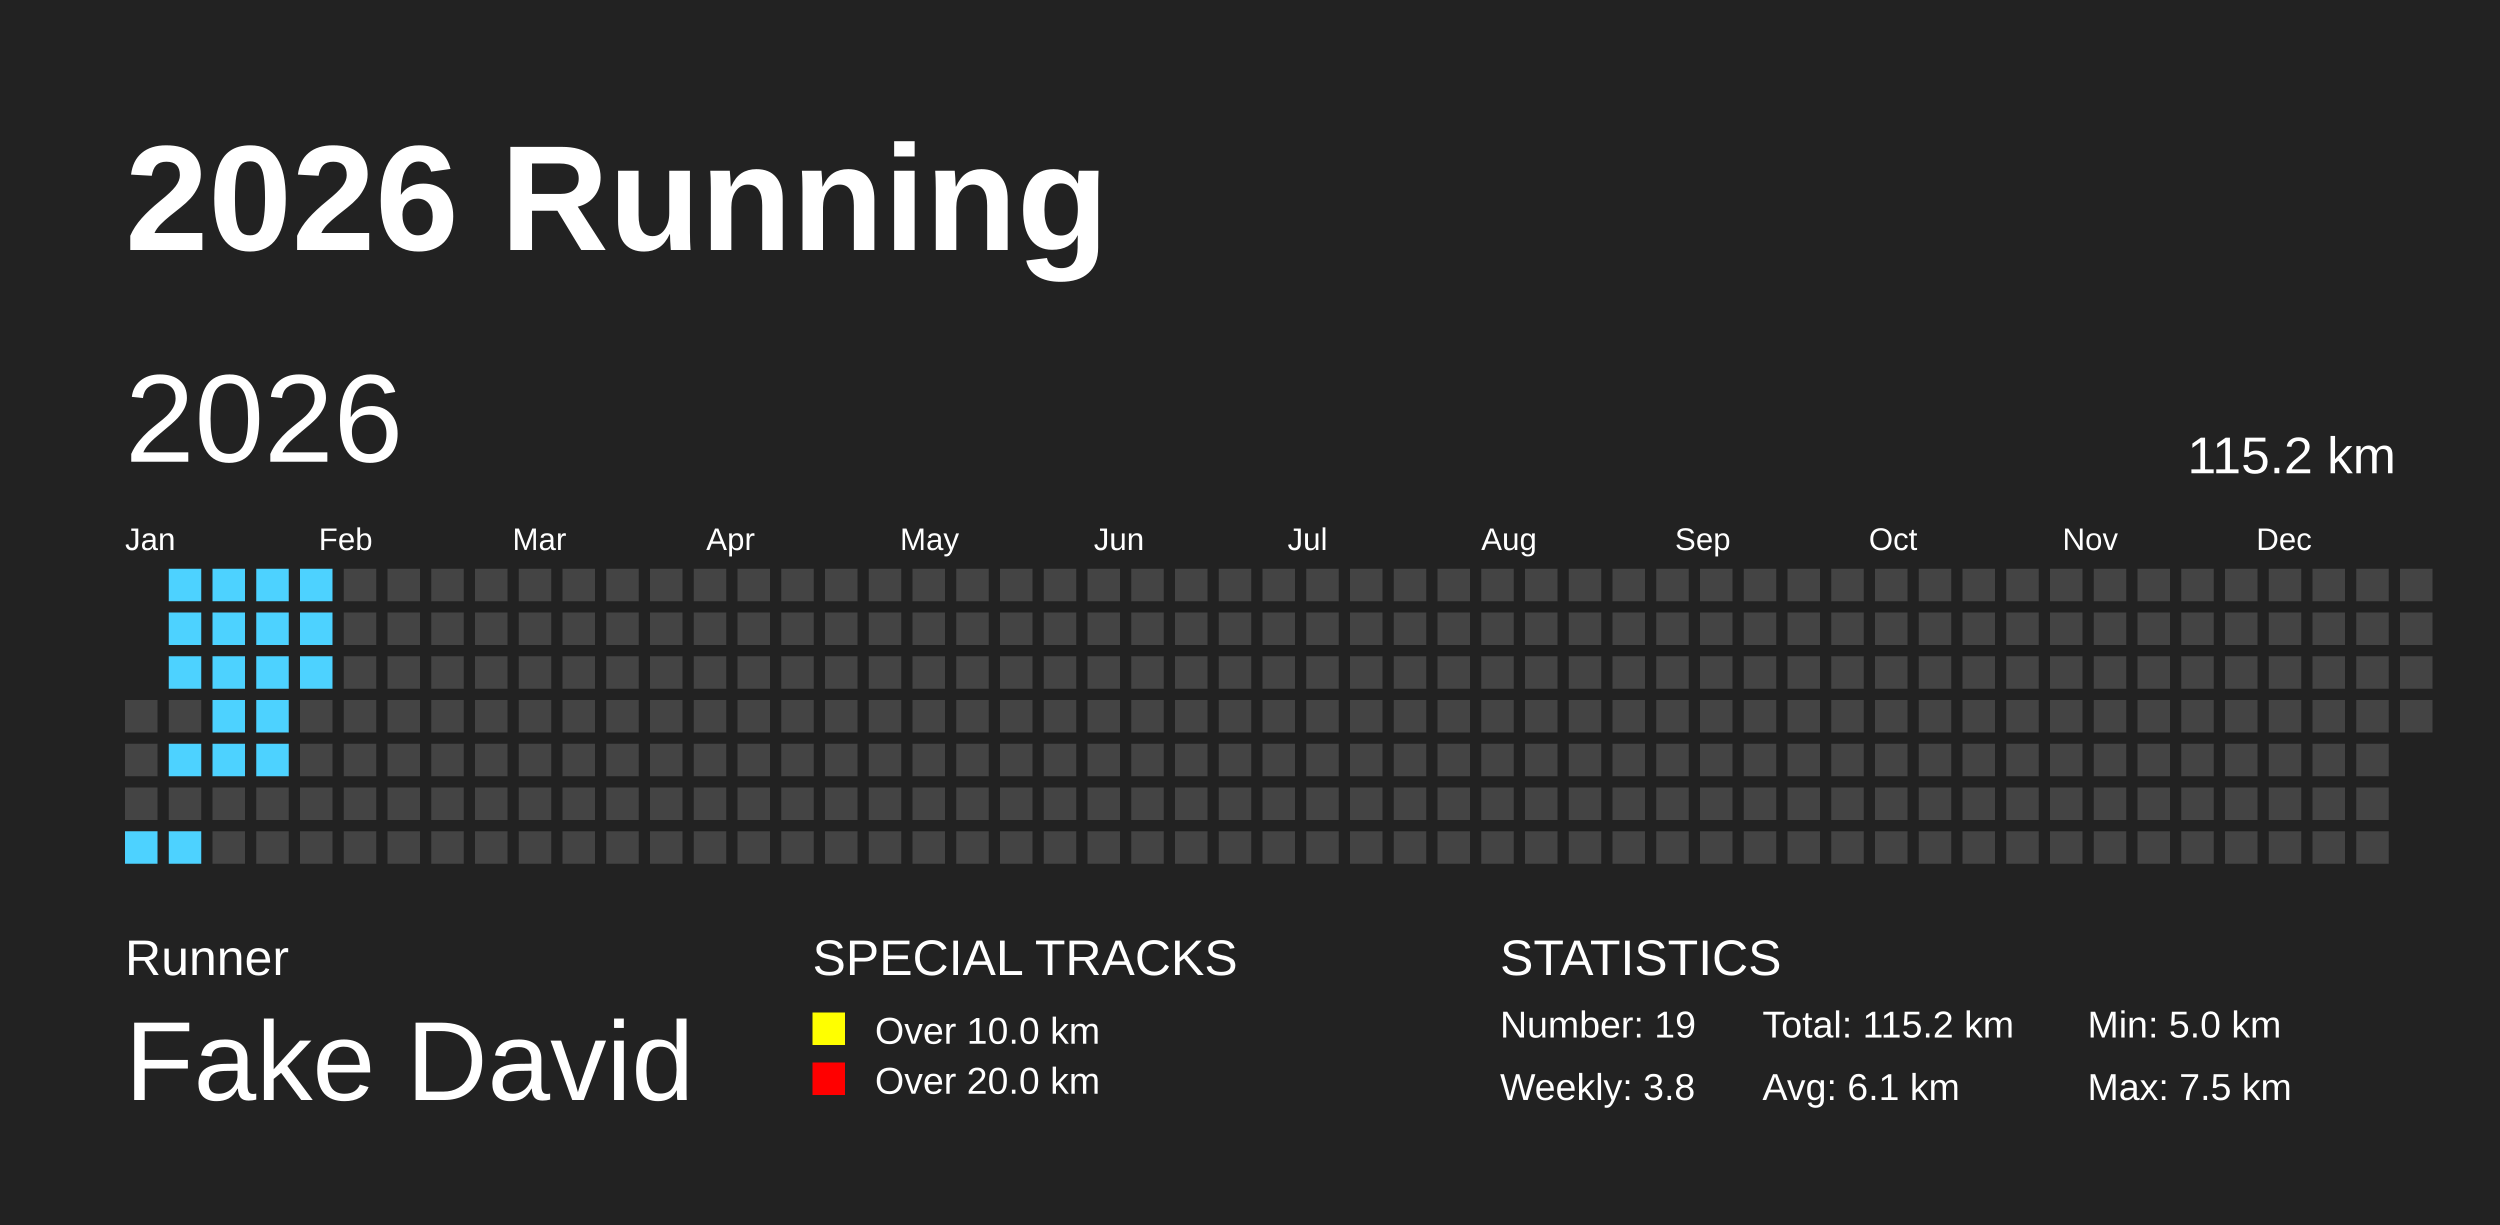
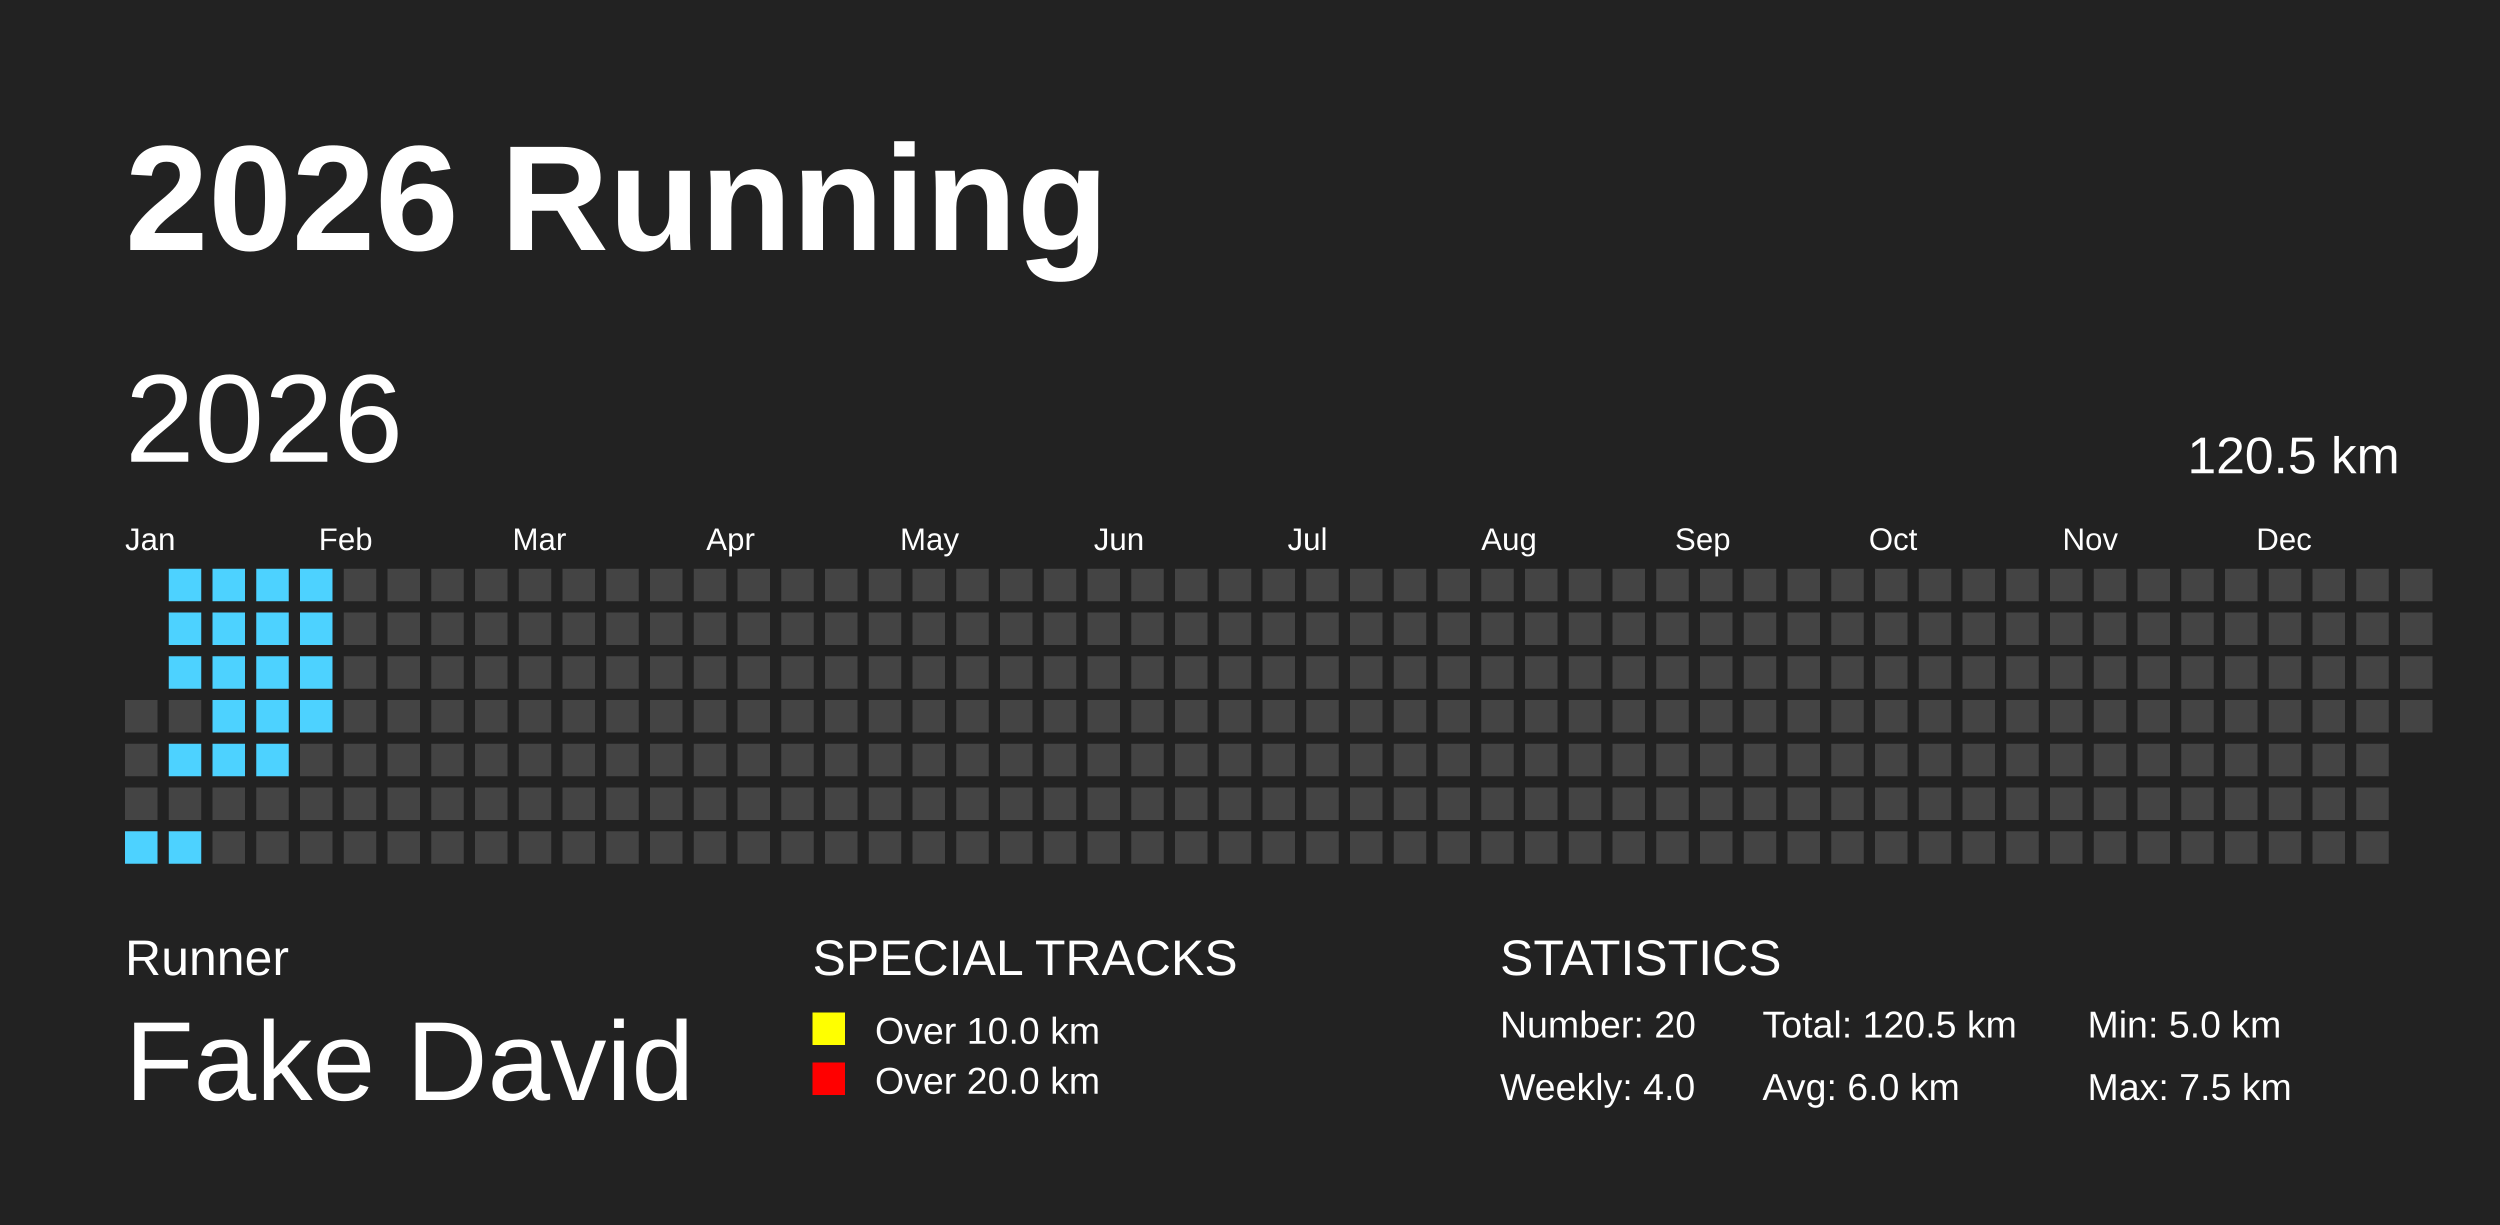
<svg xmlns="http://www.w3.org/2000/svg" baseProfile="full" height="98mm" version="1.1" viewBox="0,0,200,98" width="200mm">
  <defs />
  <rect fill="#222222" height="98" width="200" x="0" y="0" />
  <text fill="#FFFFFF" style="font-size:12px; font-family:Arial; font-weight:bold;" x="10" y="20">2026 Running</text>
  <text fill="#FFFFFF" style="font-size:4px; font-family:Arial" x="10" y="78">Runner</text>
  <text fill="#FFFFFF" style="font-size:9px; font-family:Arial" x="10" y="88">Fake David</text>
  <text fill="#FFFFFF" style="font-size:4px; font-family:Arial" x="65" y="78">SPECIAL TRACKS</text>
  <rect fill="yellow" height="2.6" width="2.6" x="65" y="81" />
  <text fill="#FFFFFF" style="font-size:3px; font-family:Arial" x="70" y="83.5">Over 10.0 km</text>
  <rect fill="red" height="2.6" width="2.6" x="65" y="85" />
  <text fill="#FFFFFF" style="font-size:3px; font-family:Arial" x="70" y="87.5">Over 20.0 km</text>
  <text fill="#FFFFFF" style="font-size:4px; font-family:Arial" x="120" y="78">STATISTICS</text>
-   <text fill="#FFFFFF" style="font-size:3px; font-family:Arial" x="120" y="83">Number: 19</text>
-   <text fill="#FFFFFF" style="font-size:3px; font-family:Arial" x="120" y="88">Weekly: 3.8</text>
-   <text fill="#FFFFFF" style="font-size:3px; font-family:Arial" x="141" y="83">Total: 115.2 km</text>
-   <text fill="#FFFFFF" style="font-size:3px; font-family:Arial" x="141" y="88">Avg: 6.1 km</text>
+   <text fill="#FFFFFF" style="font-size:3px; font-family:Arial" x="120" y="83">Number: 20</text>
+   <text fill="#FFFFFF" style="font-size:3px; font-family:Arial" x="120" y="88">Weekly: 4.0</text>
+   <text fill="#FFFFFF" style="font-size:3px; font-family:Arial" x="141" y="83">Total: 120.5 km</text>
+   <text fill="#FFFFFF" style="font-size:3px; font-family:Arial" x="141" y="88">Avg: 6.0 km</text>
  <text fill="#FFFFFF" style="font-size:3px; font-family:Arial" x="167" y="83">Min: 5.0 km</text>
  <text fill="#FFFFFF" style="font-size:3px; font-family:Arial" x="167" y="88">Max: 7.5 km</text>
  <text dominant-baseline="hanging" fill="#FFFFFF" style="font-size:10.0px; font-family:Arial;" x="10" y="30">2026</text>
-   <text dominant-baseline="hanging" fill="#FFFFFF" style="font-size:4.125px; font-family:Arial;" x="175" y="35">115.2 km</text>
+   <text dominant-baseline="hanging" fill="#FFFFFF" style="font-size:4.125px; font-family:Arial;" x="175" y="35">120.5 km</text>
  <text fill="#FFFFFF" style="font-size:2.5px; font-family:Arial" x="10.0" y="44">Jan</text>
  <text fill="#FFFFFF" style="font-size:2.5px; font-family:Arial" x="25.5" y="44">Feb</text>
  <text fill="#FFFFFF" style="font-size:2.5px; font-family:Arial" x="41.0" y="44">Mar</text>
  <text fill="#FFFFFF" style="font-size:2.5px; font-family:Arial" x="56.5" y="44">Apr</text>
  <text fill="#FFFFFF" style="font-size:2.5px; font-family:Arial" x="72.0" y="44">May</text>
  <text fill="#FFFFFF" style="font-size:2.5px; font-family:Arial" x="87.5" y="44">Jun</text>
  <text fill="#FFFFFF" style="font-size:2.5px; font-family:Arial" x="103.0" y="44">Jul</text>
  <text fill="#FFFFFF" style="font-size:2.5px; font-family:Arial" x="118.5" y="44">Aug</text>
  <text fill="#FFFFFF" style="font-size:2.5px; font-family:Arial" x="134.0" y="44">Sep</text>
  <text fill="#FFFFFF" style="font-size:2.5px; font-family:Arial" x="149.5" y="44">Oct</text>
  <text fill="#FFFFFF" style="font-size:2.5px; font-family:Arial" x="165.0" y="44">Nov</text>
  <text fill="#FFFFFF" style="font-size:2.5px; font-family:Arial" x="180.5" y="44">Dec</text>
  <rect fill="#444444" height="2.6" width="2.6" x="10.0" y="56.0" />
  <rect fill="#444444" height="2.6" width="2.6" x="10.0" y="59.5" />
  <rect fill="#444444" height="2.6" width="2.6" x="10.0" y="63.0" />
  <rect fill="#4DD2FF" height="2.6" width="2.6" x="10.0" y="66.5" />
  <rect fill="#4DD2FF" height="2.6" width="2.6" x="13.5" y="45.5" />
  <rect fill="#4DD2FF" height="2.6" width="2.6" x="13.5" y="49.0" />
  <rect fill="#4DD2FF" height="2.6" width="2.6" x="13.5" y="52.5" />
  <rect fill="#444444" height="2.6" width="2.6" x="13.5" y="56.0" />
  <rect fill="#4DD2FF" height="2.6" width="2.6" x="13.5" y="59.5" />
  <rect fill="#444444" height="2.6" width="2.6" x="13.5" y="63.0" />
  <rect fill="#4DD2FF" height="2.6" width="2.6" x="13.5" y="66.5" />
  <rect fill="#4DD2FF" height="2.6" width="2.6" x="17.0" y="45.5" />
  <rect fill="#4DD2FF" height="2.6" width="2.6" x="17.0" y="49.0" />
  <rect fill="#4DD2FF" height="2.6" width="2.6" x="17.0" y="52.5" />
  <rect fill="#4DD2FF" height="2.6" width="2.6" x="17.0" y="56.0" />
  <rect fill="#4DD2FF" height="2.6" width="2.6" x="17.0" y="59.5" />
  <rect fill="#444444" height="2.6" width="2.6" x="17.0" y="63.0" />
  <rect fill="#444444" height="2.6" width="2.6" x="17.0" y="66.5" />
  <rect fill="#4DD2FF" height="2.6" width="2.6" x="20.5" y="45.5" />
  <rect fill="#4DD2FF" height="2.6" width="2.6" x="20.5" y="49.0" />
  <rect fill="#4DD2FF" height="2.6" width="2.6" x="20.5" y="52.5" />
  <rect fill="#4DD2FF" height="2.6" width="2.6" x="20.5" y="56.0" />
  <rect fill="#4DD2FF" height="2.6" width="2.6" x="20.5" y="59.5" />
  <rect fill="#444444" height="2.6" width="2.6" x="20.5" y="63.0" />
  <rect fill="#444444" height="2.6" width="2.6" x="20.5" y="66.5" />
  <rect fill="#4DD2FF" height="2.6" width="2.6" x="24.0" y="45.5" />
  <rect fill="#4DD2FF" height="2.6" width="2.6" x="24.0" y="49.0" />
  <rect fill="#4DD2FF" height="2.6" width="2.6" x="24.0" y="52.5" />
-   <rect fill="#444444" height="2.6" width="2.6" x="24.0" y="56.0" />
+   <rect fill="#4DD2FF" height="2.6" width="2.6" x="24.0" y="56.0" />
  <rect fill="#444444" height="2.6" width="2.6" x="24.0" y="59.5" />
  <rect fill="#444444" height="2.6" width="2.6" x="24.0" y="63.0" />
  <rect fill="#444444" height="2.6" width="2.6" x="24.0" y="66.5" />
  <rect fill="#444444" height="2.6" width="2.6" x="27.5" y="45.5" />
  <rect fill="#444444" height="2.6" width="2.6" x="27.5" y="49.0" />
  <rect fill="#444444" height="2.6" width="2.6" x="27.5" y="52.5" />
  <rect fill="#444444" height="2.6" width="2.6" x="27.5" y="56.0" />
  <rect fill="#444444" height="2.6" width="2.6" x="27.5" y="59.5" />
  <rect fill="#444444" height="2.6" width="2.6" x="27.5" y="63.0" />
  <rect fill="#444444" height="2.6" width="2.6" x="27.5" y="66.5" />
  <rect fill="#444444" height="2.6" width="2.6" x="31.0" y="45.5" />
  <rect fill="#444444" height="2.6" width="2.6" x="31.0" y="49.0" />
  <rect fill="#444444" height="2.6" width="2.6" x="31.0" y="52.5" />
  <rect fill="#444444" height="2.6" width="2.6" x="31.0" y="56.0" />
  <rect fill="#444444" height="2.6" width="2.6" x="31.0" y="59.5" />
  <rect fill="#444444" height="2.6" width="2.6" x="31.0" y="63.0" />
  <rect fill="#444444" height="2.6" width="2.6" x="31.0" y="66.5" />
  <rect fill="#444444" height="2.6" width="2.6" x="34.5" y="45.5" />
  <rect fill="#444444" height="2.6" width="2.6" x="34.5" y="49.0" />
  <rect fill="#444444" height="2.6" width="2.6" x="34.5" y="52.5" />
  <rect fill="#444444" height="2.6" width="2.6" x="34.5" y="56.0" />
  <rect fill="#444444" height="2.6" width="2.6" x="34.5" y="59.5" />
  <rect fill="#444444" height="2.6" width="2.6" x="34.5" y="63.0" />
  <rect fill="#444444" height="2.6" width="2.6" x="34.5" y="66.5" />
  <rect fill="#444444" height="2.6" width="2.6" x="38.0" y="45.5" />
  <rect fill="#444444" height="2.6" width="2.6" x="38.0" y="49.0" />
  <rect fill="#444444" height="2.6" width="2.6" x="38.0" y="52.5" />
  <rect fill="#444444" height="2.6" width="2.6" x="38.0" y="56.0" />
  <rect fill="#444444" height="2.6" width="2.6" x="38.0" y="59.5" />
  <rect fill="#444444" height="2.6" width="2.6" x="38.0" y="63.0" />
  <rect fill="#444444" height="2.6" width="2.6" x="38.0" y="66.5" />
  <rect fill="#444444" height="2.6" width="2.6" x="41.5" y="45.5" />
  <rect fill="#444444" height="2.6" width="2.6" x="41.5" y="49.0" />
  <rect fill="#444444" height="2.6" width="2.6" x="41.5" y="52.5" />
  <rect fill="#444444" height="2.6" width="2.6" x="41.5" y="56.0" />
  <rect fill="#444444" height="2.6" width="2.6" x="41.5" y="59.5" />
  <rect fill="#444444" height="2.6" width="2.6" x="41.5" y="63.0" />
  <rect fill="#444444" height="2.6" width="2.6" x="41.5" y="66.5" />
  <rect fill="#444444" height="2.6" width="2.6" x="45.0" y="45.5" />
  <rect fill="#444444" height="2.6" width="2.6" x="45.0" y="49.0" />
  <rect fill="#444444" height="2.6" width="2.6" x="45.0" y="52.5" />
  <rect fill="#444444" height="2.6" width="2.6" x="45.0" y="56.0" />
  <rect fill="#444444" height="2.6" width="2.6" x="45.0" y="59.5" />
  <rect fill="#444444" height="2.6" width="2.6" x="45.0" y="63.0" />
  <rect fill="#444444" height="2.6" width="2.6" x="45.0" y="66.5" />
  <rect fill="#444444" height="2.6" width="2.6" x="48.5" y="45.5" />
  <rect fill="#444444" height="2.6" width="2.6" x="48.5" y="49.0" />
  <rect fill="#444444" height="2.6" width="2.6" x="48.5" y="52.5" />
  <rect fill="#444444" height="2.6" width="2.6" x="48.5" y="56.0" />
  <rect fill="#444444" height="2.6" width="2.6" x="48.5" y="59.5" />
  <rect fill="#444444" height="2.6" width="2.6" x="48.5" y="63.0" />
  <rect fill="#444444" height="2.6" width="2.6" x="48.5" y="66.5" />
  <rect fill="#444444" height="2.6" width="2.6" x="52.0" y="45.5" />
  <rect fill="#444444" height="2.6" width="2.6" x="52.0" y="49.0" />
  <rect fill="#444444" height="2.6" width="2.6" x="52.0" y="52.5" />
  <rect fill="#444444" height="2.6" width="2.6" x="52.0" y="56.0" />
  <rect fill="#444444" height="2.6" width="2.6" x="52.0" y="59.5" />
  <rect fill="#444444" height="2.6" width="2.6" x="52.0" y="63.0" />
  <rect fill="#444444" height="2.6" width="2.6" x="52.0" y="66.5" />
  <rect fill="#444444" height="2.6" width="2.6" x="55.5" y="45.5" />
  <rect fill="#444444" height="2.6" width="2.6" x="55.5" y="49.0" />
  <rect fill="#444444" height="2.6" width="2.6" x="55.5" y="52.5" />
  <rect fill="#444444" height="2.6" width="2.6" x="55.5" y="56.0" />
  <rect fill="#444444" height="2.6" width="2.6" x="55.5" y="59.5" />
  <rect fill="#444444" height="2.6" width="2.6" x="55.5" y="63.0" />
  <rect fill="#444444" height="2.6" width="2.6" x="55.5" y="66.5" />
  <rect fill="#444444" height="2.6" width="2.6" x="59.0" y="45.5" />
  <rect fill="#444444" height="2.6" width="2.6" x="59.0" y="49.0" />
  <rect fill="#444444" height="2.6" width="2.6" x="59.0" y="52.5" />
  <rect fill="#444444" height="2.6" width="2.6" x="59.0" y="56.0" />
  <rect fill="#444444" height="2.6" width="2.6" x="59.0" y="59.5" />
  <rect fill="#444444" height="2.6" width="2.6" x="59.0" y="63.0" />
  <rect fill="#444444" height="2.6" width="2.6" x="59.0" y="66.5" />
  <rect fill="#444444" height="2.6" width="2.6" x="62.5" y="45.5" />
  <rect fill="#444444" height="2.6" width="2.6" x="62.5" y="49.0" />
  <rect fill="#444444" height="2.6" width="2.6" x="62.5" y="52.5" />
  <rect fill="#444444" height="2.6" width="2.6" x="62.5" y="56.0" />
  <rect fill="#444444" height="2.6" width="2.6" x="62.5" y="59.5" />
  <rect fill="#444444" height="2.6" width="2.6" x="62.5" y="63.0" />
  <rect fill="#444444" height="2.6" width="2.6" x="62.5" y="66.5" />
  <rect fill="#444444" height="2.6" width="2.6" x="66.0" y="45.5" />
  <rect fill="#444444" height="2.6" width="2.6" x="66.0" y="49.0" />
  <rect fill="#444444" height="2.6" width="2.6" x="66.0" y="52.5" />
  <rect fill="#444444" height="2.6" width="2.6" x="66.0" y="56.0" />
  <rect fill="#444444" height="2.6" width="2.6" x="66.0" y="59.5" />
  <rect fill="#444444" height="2.6" width="2.6" x="66.0" y="63.0" />
  <rect fill="#444444" height="2.6" width="2.6" x="66.0" y="66.5" />
  <rect fill="#444444" height="2.6" width="2.6" x="69.5" y="45.5" />
  <rect fill="#444444" height="2.6" width="2.6" x="69.5" y="49.0" />
  <rect fill="#444444" height="2.6" width="2.6" x="69.5" y="52.5" />
  <rect fill="#444444" height="2.6" width="2.6" x="69.5" y="56.0" />
  <rect fill="#444444" height="2.6" width="2.6" x="69.5" y="59.5" />
  <rect fill="#444444" height="2.6" width="2.6" x="69.5" y="63.0" />
  <rect fill="#444444" height="2.6" width="2.6" x="69.5" y="66.5" />
  <rect fill="#444444" height="2.6" width="2.6" x="73.0" y="45.5" />
  <rect fill="#444444" height="2.6" width="2.6" x="73.0" y="49.0" />
  <rect fill="#444444" height="2.6" width="2.6" x="73.0" y="52.5" />
  <rect fill="#444444" height="2.6" width="2.6" x="73.0" y="56.0" />
  <rect fill="#444444" height="2.6" width="2.6" x="73.0" y="59.5" />
  <rect fill="#444444" height="2.6" width="2.6" x="73.0" y="63.0" />
  <rect fill="#444444" height="2.6" width="2.6" x="73.0" y="66.5" />
  <rect fill="#444444" height="2.6" width="2.6" x="76.5" y="45.5" />
  <rect fill="#444444" height="2.6" width="2.6" x="76.5" y="49.0" />
  <rect fill="#444444" height="2.6" width="2.6" x="76.5" y="52.5" />
  <rect fill="#444444" height="2.6" width="2.6" x="76.5" y="56.0" />
  <rect fill="#444444" height="2.6" width="2.6" x="76.5" y="59.5" />
  <rect fill="#444444" height="2.6" width="2.6" x="76.5" y="63.0" />
  <rect fill="#444444" height="2.6" width="2.6" x="76.5" y="66.5" />
  <rect fill="#444444" height="2.6" width="2.6" x="80.0" y="45.5" />
  <rect fill="#444444" height="2.6" width="2.6" x="80.0" y="49.0" />
  <rect fill="#444444" height="2.6" width="2.6" x="80.0" y="52.5" />
  <rect fill="#444444" height="2.6" width="2.6" x="80.0" y="56.0" />
  <rect fill="#444444" height="2.6" width="2.6" x="80.0" y="59.5" />
  <rect fill="#444444" height="2.6" width="2.6" x="80.0" y="63.0" />
  <rect fill="#444444" height="2.6" width="2.6" x="80.0" y="66.5" />
  <rect fill="#444444" height="2.6" width="2.6" x="83.5" y="45.5" />
  <rect fill="#444444" height="2.6" width="2.6" x="83.5" y="49.0" />
  <rect fill="#444444" height="2.6" width="2.6" x="83.5" y="52.5" />
  <rect fill="#444444" height="2.6" width="2.6" x="83.5" y="56.0" />
  <rect fill="#444444" height="2.6" width="2.6" x="83.5" y="59.5" />
  <rect fill="#444444" height="2.6" width="2.6" x="83.5" y="63.0" />
  <rect fill="#444444" height="2.6" width="2.6" x="83.5" y="66.5" />
  <rect fill="#444444" height="2.6" width="2.6" x="87.0" y="45.5" />
  <rect fill="#444444" height="2.6" width="2.6" x="87.0" y="49.0" />
  <rect fill="#444444" height="2.6" width="2.6" x="87.0" y="52.5" />
  <rect fill="#444444" height="2.6" width="2.6" x="87.0" y="56.0" />
  <rect fill="#444444" height="2.6" width="2.6" x="87.0" y="59.5" />
  <rect fill="#444444" height="2.6" width="2.6" x="87.0" y="63.0" />
  <rect fill="#444444" height="2.6" width="2.6" x="87.0" y="66.5" />
  <rect fill="#444444" height="2.6" width="2.6" x="90.5" y="45.5" />
  <rect fill="#444444" height="2.6" width="2.6" x="90.5" y="49.0" />
  <rect fill="#444444" height="2.6" width="2.6" x="90.5" y="52.5" />
  <rect fill="#444444" height="2.6" width="2.6" x="90.5" y="56.0" />
  <rect fill="#444444" height="2.6" width="2.6" x="90.5" y="59.5" />
  <rect fill="#444444" height="2.6" width="2.6" x="90.5" y="63.0" />
  <rect fill="#444444" height="2.6" width="2.6" x="90.5" y="66.5" />
  <rect fill="#444444" height="2.6" width="2.6" x="94.0" y="45.5" />
  <rect fill="#444444" height="2.6" width="2.6" x="94.0" y="49.0" />
  <rect fill="#444444" height="2.6" width="2.6" x="94.0" y="52.5" />
  <rect fill="#444444" height="2.6" width="2.6" x="94.0" y="56.0" />
  <rect fill="#444444" height="2.6" width="2.6" x="94.0" y="59.5" />
  <rect fill="#444444" height="2.6" width="2.6" x="94.0" y="63.0" />
  <rect fill="#444444" height="2.6" width="2.6" x="94.0" y="66.5" />
  <rect fill="#444444" height="2.6" width="2.6" x="97.5" y="45.5" />
  <rect fill="#444444" height="2.6" width="2.6" x="97.5" y="49.0" />
  <rect fill="#444444" height="2.6" width="2.6" x="97.5" y="52.5" />
  <rect fill="#444444" height="2.6" width="2.6" x="97.5" y="56.0" />
  <rect fill="#444444" height="2.6" width="2.6" x="97.5" y="59.5" />
  <rect fill="#444444" height="2.6" width="2.6" x="97.5" y="63.0" />
  <rect fill="#444444" height="2.6" width="2.6" x="97.5" y="66.5" />
  <rect fill="#444444" height="2.6" width="2.6" x="101.0" y="45.5" />
  <rect fill="#444444" height="2.6" width="2.6" x="101.0" y="49.0" />
  <rect fill="#444444" height="2.6" width="2.6" x="101.0" y="52.5" />
  <rect fill="#444444" height="2.6" width="2.6" x="101.0" y="56.0" />
  <rect fill="#444444" height="2.6" width="2.6" x="101.0" y="59.5" />
  <rect fill="#444444" height="2.6" width="2.6" x="101.0" y="63.0" />
  <rect fill="#444444" height="2.6" width="2.6" x="101.0" y="66.5" />
  <rect fill="#444444" height="2.6" width="2.6" x="104.5" y="45.5" />
  <rect fill="#444444" height="2.6" width="2.6" x="104.5" y="49.0" />
  <rect fill="#444444" height="2.6" width="2.6" x="104.5" y="52.5" />
  <rect fill="#444444" height="2.6" width="2.6" x="104.5" y="56.0" />
  <rect fill="#444444" height="2.6" width="2.6" x="104.5" y="59.5" />
  <rect fill="#444444" height="2.6" width="2.6" x="104.5" y="63.0" />
  <rect fill="#444444" height="2.6" width="2.6" x="104.5" y="66.5" />
  <rect fill="#444444" height="2.6" width="2.6" x="108.0" y="45.5" />
  <rect fill="#444444" height="2.6" width="2.6" x="108.0" y="49.0" />
  <rect fill="#444444" height="2.6" width="2.6" x="108.0" y="52.5" />
  <rect fill="#444444" height="2.6" width="2.6" x="108.0" y="56.0" />
  <rect fill="#444444" height="2.6" width="2.6" x="108.0" y="59.5" />
  <rect fill="#444444" height="2.6" width="2.6" x="108.0" y="63.0" />
  <rect fill="#444444" height="2.6" width="2.6" x="108.0" y="66.5" />
  <rect fill="#444444" height="2.6" width="2.6" x="111.5" y="45.5" />
  <rect fill="#444444" height="2.6" width="2.6" x="111.5" y="49.0" />
  <rect fill="#444444" height="2.6" width="2.6" x="111.5" y="52.5" />
  <rect fill="#444444" height="2.6" width="2.6" x="111.5" y="56.0" />
  <rect fill="#444444" height="2.6" width="2.6" x="111.5" y="59.5" />
  <rect fill="#444444" height="2.6" width="2.6" x="111.5" y="63.0" />
  <rect fill="#444444" height="2.6" width="2.6" x="111.5" y="66.5" />
  <rect fill="#444444" height="2.6" width="2.6" x="115.0" y="45.5" />
  <rect fill="#444444" height="2.6" width="2.6" x="115.0" y="49.0" />
  <rect fill="#444444" height="2.6" width="2.6" x="115.0" y="52.5" />
  <rect fill="#444444" height="2.6" width="2.6" x="115.0" y="56.0" />
  <rect fill="#444444" height="2.6" width="2.6" x="115.0" y="59.5" />
  <rect fill="#444444" height="2.6" width="2.6" x="115.0" y="63.0" />
  <rect fill="#444444" height="2.6" width="2.6" x="115.0" y="66.5" />
  <rect fill="#444444" height="2.6" width="2.6" x="118.5" y="45.5" />
  <rect fill="#444444" height="2.6" width="2.6" x="118.5" y="49.0" />
  <rect fill="#444444" height="2.6" width="2.6" x="118.5" y="52.5" />
  <rect fill="#444444" height="2.6" width="2.6" x="118.5" y="56.0" />
  <rect fill="#444444" height="2.6" width="2.6" x="118.5" y="59.5" />
  <rect fill="#444444" height="2.6" width="2.6" x="118.5" y="63.0" />
  <rect fill="#444444" height="2.6" width="2.6" x="118.5" y="66.5" />
  <rect fill="#444444" height="2.6" width="2.6" x="122.0" y="45.5" />
  <rect fill="#444444" height="2.6" width="2.6" x="122.0" y="49.0" />
  <rect fill="#444444" height="2.6" width="2.6" x="122.0" y="52.5" />
  <rect fill="#444444" height="2.6" width="2.6" x="122.0" y="56.0" />
  <rect fill="#444444" height="2.6" width="2.6" x="122.0" y="59.5" />
  <rect fill="#444444" height="2.6" width="2.6" x="122.0" y="63.0" />
  <rect fill="#444444" height="2.6" width="2.6" x="122.0" y="66.5" />
  <rect fill="#444444" height="2.6" width="2.6" x="125.5" y="45.5" />
  <rect fill="#444444" height="2.6" width="2.6" x="125.5" y="49.0" />
  <rect fill="#444444" height="2.6" width="2.6" x="125.5" y="52.5" />
  <rect fill="#444444" height="2.6" width="2.6" x="125.5" y="56.0" />
  <rect fill="#444444" height="2.6" width="2.6" x="125.5" y="59.5" />
  <rect fill="#444444" height="2.6" width="2.6" x="125.5" y="63.0" />
  <rect fill="#444444" height="2.6" width="2.6" x="125.5" y="66.5" />
  <rect fill="#444444" height="2.6" width="2.6" x="129.0" y="45.5" />
  <rect fill="#444444" height="2.6" width="2.6" x="129.0" y="49.0" />
  <rect fill="#444444" height="2.6" width="2.6" x="129.0" y="52.5" />
  <rect fill="#444444" height="2.6" width="2.6" x="129.0" y="56.0" />
  <rect fill="#444444" height="2.6" width="2.6" x="129.0" y="59.5" />
  <rect fill="#444444" height="2.6" width="2.6" x="129.0" y="63.0" />
  <rect fill="#444444" height="2.6" width="2.6" x="129.0" y="66.5" />
  <rect fill="#444444" height="2.6" width="2.6" x="132.5" y="45.5" />
  <rect fill="#444444" height="2.6" width="2.6" x="132.5" y="49.0" />
  <rect fill="#444444" height="2.6" width="2.6" x="132.5" y="52.5" />
  <rect fill="#444444" height="2.6" width="2.6" x="132.5" y="56.0" />
  <rect fill="#444444" height="2.6" width="2.6" x="132.5" y="59.5" />
  <rect fill="#444444" height="2.6" width="2.6" x="132.5" y="63.0" />
  <rect fill="#444444" height="2.6" width="2.6" x="132.5" y="66.5" />
  <rect fill="#444444" height="2.6" width="2.6" x="136.0" y="45.5" />
  <rect fill="#444444" height="2.6" width="2.6" x="136.0" y="49.0" />
  <rect fill="#444444" height="2.6" width="2.6" x="136.0" y="52.5" />
  <rect fill="#444444" height="2.6" width="2.6" x="136.0" y="56.0" />
  <rect fill="#444444" height="2.6" width="2.6" x="136.0" y="59.5" />
  <rect fill="#444444" height="2.6" width="2.6" x="136.0" y="63.0" />
  <rect fill="#444444" height="2.6" width="2.6" x="136.0" y="66.5" />
  <rect fill="#444444" height="2.6" width="2.6" x="139.5" y="45.5" />
  <rect fill="#444444" height="2.6" width="2.6" x="139.5" y="49.0" />
  <rect fill="#444444" height="2.6" width="2.6" x="139.5" y="52.5" />
  <rect fill="#444444" height="2.6" width="2.6" x="139.5" y="56.0" />
  <rect fill="#444444" height="2.6" width="2.6" x="139.5" y="59.5" />
  <rect fill="#444444" height="2.6" width="2.6" x="139.5" y="63.0" />
  <rect fill="#444444" height="2.6" width="2.6" x="139.5" y="66.5" />
  <rect fill="#444444" height="2.6" width="2.6" x="143.0" y="45.5" />
  <rect fill="#444444" height="2.6" width="2.6" x="143.0" y="49.0" />
  <rect fill="#444444" height="2.6" width="2.6" x="143.0" y="52.5" />
  <rect fill="#444444" height="2.6" width="2.6" x="143.0" y="56.0" />
  <rect fill="#444444" height="2.6" width="2.6" x="143.0" y="59.5" />
  <rect fill="#444444" height="2.6" width="2.6" x="143.0" y="63.0" />
  <rect fill="#444444" height="2.6" width="2.6" x="143.0" y="66.5" />
  <rect fill="#444444" height="2.6" width="2.6" x="146.5" y="45.5" />
  <rect fill="#444444" height="2.6" width="2.6" x="146.5" y="49.0" />
  <rect fill="#444444" height="2.6" width="2.6" x="146.5" y="52.5" />
  <rect fill="#444444" height="2.6" width="2.6" x="146.5" y="56.0" />
  <rect fill="#444444" height="2.6" width="2.6" x="146.5" y="59.5" />
  <rect fill="#444444" height="2.6" width="2.6" x="146.5" y="63.0" />
  <rect fill="#444444" height="2.6" width="2.6" x="146.5" y="66.5" />
  <rect fill="#444444" height="2.6" width="2.6" x="150.0" y="45.5" />
  <rect fill="#444444" height="2.6" width="2.6" x="150.0" y="49.0" />
  <rect fill="#444444" height="2.6" width="2.6" x="150.0" y="52.5" />
  <rect fill="#444444" height="2.6" width="2.6" x="150.0" y="56.0" />
  <rect fill="#444444" height="2.6" width="2.6" x="150.0" y="59.5" />
  <rect fill="#444444" height="2.6" width="2.6" x="150.0" y="63.0" />
  <rect fill="#444444" height="2.6" width="2.6" x="150.0" y="66.5" />
  <rect fill="#444444" height="2.6" width="2.6" x="153.5" y="45.5" />
  <rect fill="#444444" height="2.6" width="2.6" x="153.5" y="49.0" />
  <rect fill="#444444" height="2.6" width="2.6" x="153.5" y="52.5" />
  <rect fill="#444444" height="2.6" width="2.6" x="153.5" y="56.0" />
  <rect fill="#444444" height="2.6" width="2.6" x="153.5" y="59.5" />
  <rect fill="#444444" height="2.6" width="2.6" x="153.5" y="63.0" />
  <rect fill="#444444" height="2.6" width="2.6" x="153.5" y="66.5" />
  <rect fill="#444444" height="2.6" width="2.6" x="157.0" y="45.5" />
  <rect fill="#444444" height="2.6" width="2.6" x="157.0" y="49.0" />
  <rect fill="#444444" height="2.6" width="2.6" x="157.0" y="52.5" />
  <rect fill="#444444" height="2.6" width="2.6" x="157.0" y="56.0" />
  <rect fill="#444444" height="2.6" width="2.6" x="157.0" y="59.5" />
  <rect fill="#444444" height="2.6" width="2.6" x="157.0" y="63.0" />
  <rect fill="#444444" height="2.6" width="2.6" x="157.0" y="66.5" />
  <rect fill="#444444" height="2.6" width="2.6" x="160.5" y="45.5" />
  <rect fill="#444444" height="2.6" width="2.6" x="160.5" y="49.0" />
  <rect fill="#444444" height="2.6" width="2.6" x="160.5" y="52.5" />
  <rect fill="#444444" height="2.6" width="2.6" x="160.5" y="56.0" />
  <rect fill="#444444" height="2.6" width="2.6" x="160.5" y="59.5" />
  <rect fill="#444444" height="2.6" width="2.6" x="160.5" y="63.0" />
  <rect fill="#444444" height="2.6" width="2.6" x="160.5" y="66.5" />
  <rect fill="#444444" height="2.6" width="2.6" x="164.0" y="45.5" />
  <rect fill="#444444" height="2.6" width="2.6" x="164.0" y="49.0" />
  <rect fill="#444444" height="2.6" width="2.6" x="164.0" y="52.5" />
  <rect fill="#444444" height="2.6" width="2.6" x="164.0" y="56.0" />
  <rect fill="#444444" height="2.6" width="2.6" x="164.0" y="59.5" />
  <rect fill="#444444" height="2.6" width="2.6" x="164.0" y="63.0" />
  <rect fill="#444444" height="2.6" width="2.6" x="164.0" y="66.5" />
  <rect fill="#444444" height="2.6" width="2.6" x="167.5" y="45.5" />
  <rect fill="#444444" height="2.6" width="2.6" x="167.5" y="49.0" />
  <rect fill="#444444" height="2.6" width="2.6" x="167.5" y="52.5" />
  <rect fill="#444444" height="2.6" width="2.6" x="167.5" y="56.0" />
  <rect fill="#444444" height="2.6" width="2.6" x="167.5" y="59.5" />
  <rect fill="#444444" height="2.6" width="2.6" x="167.5" y="63.0" />
  <rect fill="#444444" height="2.6" width="2.6" x="167.5" y="66.5" />
  <rect fill="#444444" height="2.6" width="2.6" x="171.0" y="45.5" />
  <rect fill="#444444" height="2.6" width="2.6" x="171.0" y="49.0" />
  <rect fill="#444444" height="2.6" width="2.6" x="171.0" y="52.5" />
  <rect fill="#444444" height="2.6" width="2.6" x="171.0" y="56.0" />
  <rect fill="#444444" height="2.6" width="2.6" x="171.0" y="59.5" />
  <rect fill="#444444" height="2.6" width="2.6" x="171.0" y="63.0" />
  <rect fill="#444444" height="2.6" width="2.6" x="171.0" y="66.5" />
  <rect fill="#444444" height="2.6" width="2.6" x="174.5" y="45.5" />
  <rect fill="#444444" height="2.6" width="2.6" x="174.5" y="49.0" />
  <rect fill="#444444" height="2.6" width="2.6" x="174.5" y="52.5" />
  <rect fill="#444444" height="2.6" width="2.6" x="174.5" y="56.0" />
  <rect fill="#444444" height="2.6" width="2.6" x="174.5" y="59.5" />
  <rect fill="#444444" height="2.6" width="2.6" x="174.5" y="63.0" />
  <rect fill="#444444" height="2.6" width="2.6" x="174.5" y="66.5" />
  <rect fill="#444444" height="2.6" width="2.6" x="178.0" y="45.5" />
  <rect fill="#444444" height="2.6" width="2.6" x="178.0" y="49.0" />
  <rect fill="#444444" height="2.6" width="2.6" x="178.0" y="52.5" />
  <rect fill="#444444" height="2.6" width="2.6" x="178.0" y="56.0" />
  <rect fill="#444444" height="2.6" width="2.6" x="178.0" y="59.5" />
  <rect fill="#444444" height="2.6" width="2.6" x="178.0" y="63.0" />
  <rect fill="#444444" height="2.6" width="2.6" x="178.0" y="66.5" />
  <rect fill="#444444" height="2.6" width="2.6" x="181.5" y="45.5" />
  <rect fill="#444444" height="2.6" width="2.6" x="181.5" y="49.0" />
  <rect fill="#444444" height="2.6" width="2.6" x="181.5" y="52.5" />
  <rect fill="#444444" height="2.6" width="2.6" x="181.5" y="56.0" />
  <rect fill="#444444" height="2.6" width="2.6" x="181.5" y="59.5" />
  <rect fill="#444444" height="2.6" width="2.6" x="181.5" y="63.0" />
  <rect fill="#444444" height="2.6" width="2.6" x="181.5" y="66.5" />
  <rect fill="#444444" height="2.6" width="2.6" x="185.0" y="45.5" />
  <rect fill="#444444" height="2.6" width="2.6" x="185.0" y="49.0" />
  <rect fill="#444444" height="2.6" width="2.6" x="185.0" y="52.5" />
  <rect fill="#444444" height="2.6" width="2.6" x="185.0" y="56.0" />
  <rect fill="#444444" height="2.6" width="2.6" x="185.0" y="59.5" />
  <rect fill="#444444" height="2.6" width="2.6" x="185.0" y="63.0" />
  <rect fill="#444444" height="2.6" width="2.6" x="185.0" y="66.5" />
  <rect fill="#444444" height="2.6" width="2.6" x="188.5" y="45.5" />
  <rect fill="#444444" height="2.6" width="2.6" x="188.5" y="49.0" />
  <rect fill="#444444" height="2.6" width="2.6" x="188.5" y="52.5" />
  <rect fill="#444444" height="2.6" width="2.6" x="188.5" y="56.0" />
  <rect fill="#444444" height="2.6" width="2.6" x="188.5" y="59.5" />
  <rect fill="#444444" height="2.6" width="2.6" x="188.5" y="63.0" />
  <rect fill="#444444" height="2.6" width="2.6" x="188.5" y="66.5" />
  <rect fill="#444444" height="2.6" width="2.6" x="192.0" y="45.5" />
  <rect fill="#444444" height="2.6" width="2.6" x="192.0" y="49.0" />
  <rect fill="#444444" height="2.6" width="2.6" x="192.0" y="52.5" />
  <rect fill="#444444" height="2.6" width="2.6" x="192.0" y="56.0" />
</svg>
